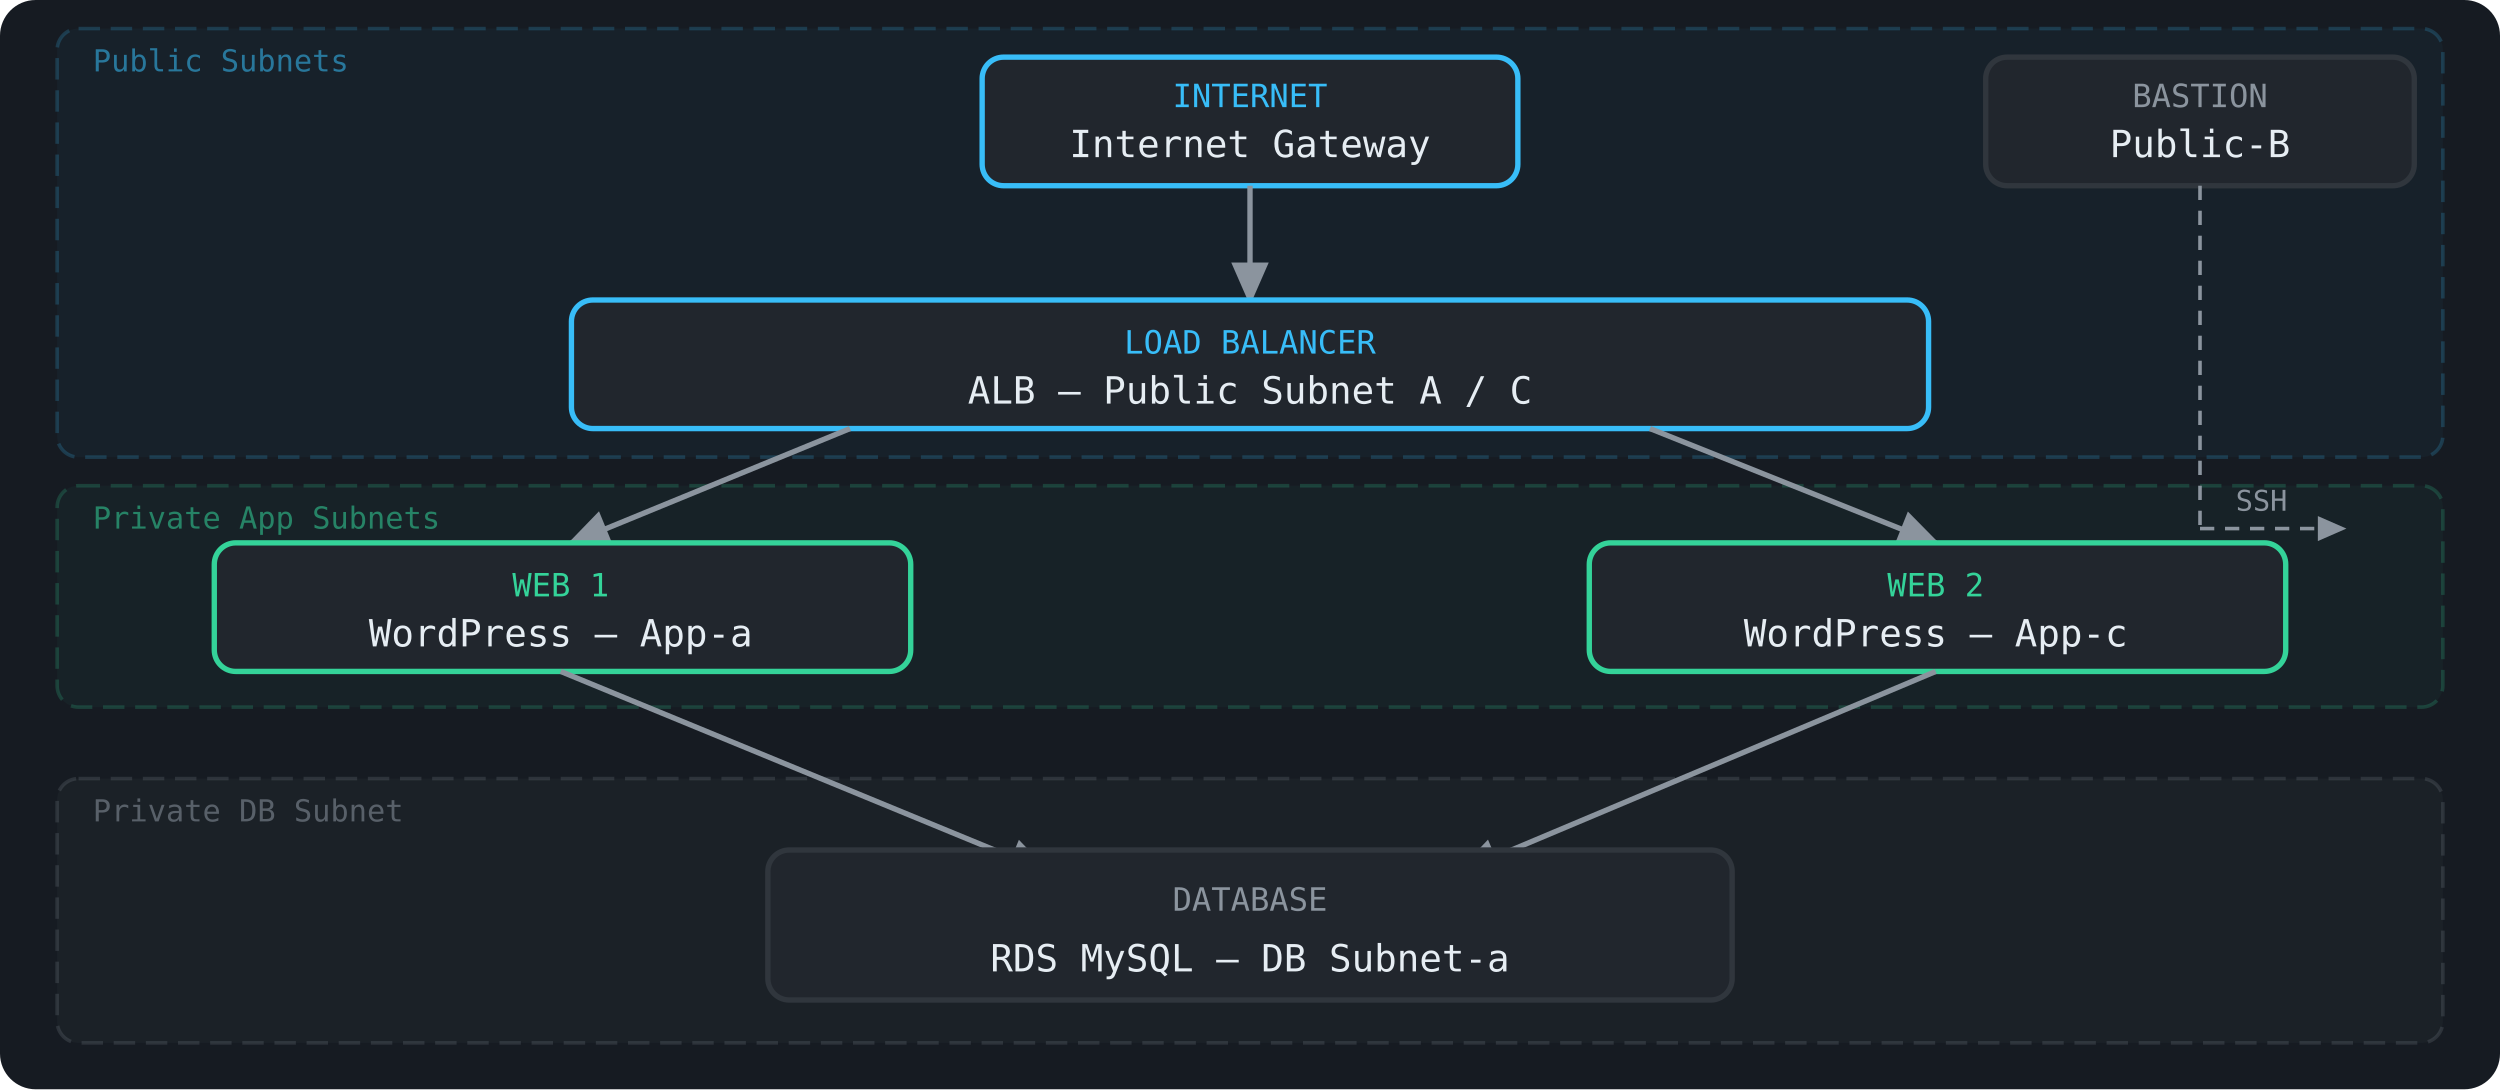
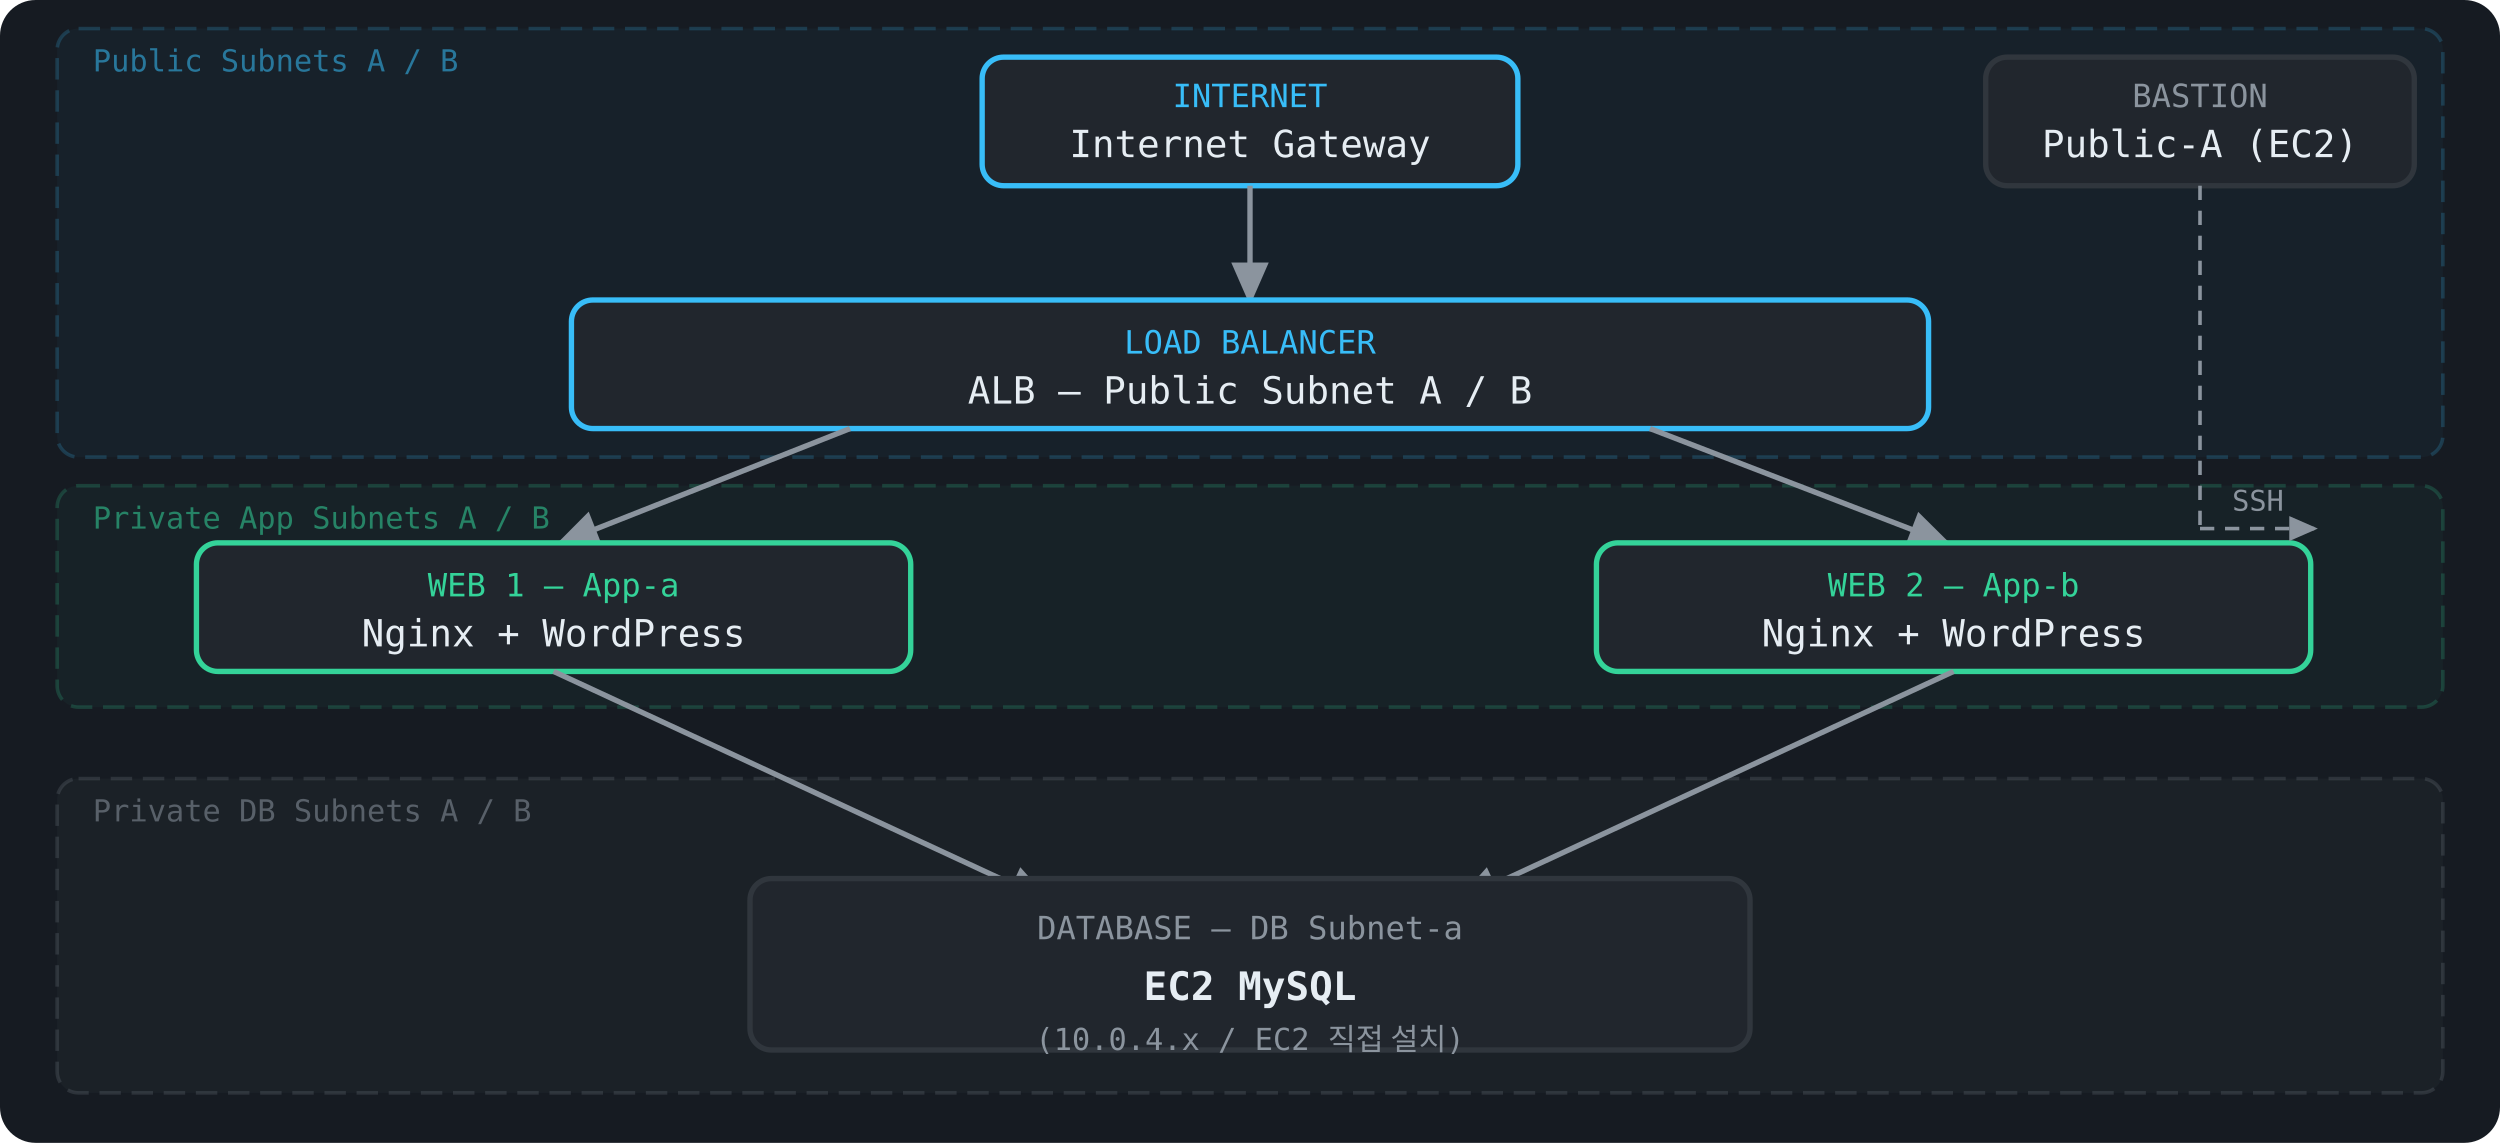
- <svg xmlns="http://www.w3.org/2000/svg" viewBox="0 0 700 305" style="font-family:'JetBrains Mono',monospace;display:block">
+ <svg xmlns="http://www.w3.org/2000/svg" viewBox="0 0 700 320" style="font-family:'JetBrains Mono',monospace;display:block">
  <defs>
    <marker id="b" markerWidth="8" markerHeight="7" refX="7" refY="3.5" orient="auto">
      <polygon points="0 0,8 3.5,0 7" fill="#8b949e" />
    </marker>
  </defs>
-   <rect width="700" height="305" rx="10" fill="#161b22" />
+   <rect width="700" height="320" rx="10" fill="#161b22" />
  <rect x="16" y="8" width="668" height="120" rx="6" fill="rgba(56,189,248,0.04)" stroke="rgba(56,189,248,0.2)" stroke-width="1" stroke-dasharray="6,3" />
-   <text x="26" y="20" fill="rgba(56,189,248,0.55)" font-size="8.5">Public Subnets</text>
+   <text x="26" y="20" fill="rgba(56,189,248,0.55)" font-size="8.5">Public Subnets A / B</text>
  <rect x="275" y="16" width="150" height="36" rx="6" fill="#21262d" stroke="#38bdf8" stroke-width="1.5" />
  <text x="350" y="30" fill="#38bdf8" font-size="9" text-anchor="middle">INTERNET</text>
  <text x="350" y="44" fill="#e6edf3" font-size="10.5" text-anchor="middle">Internet Gateway</text>
  <rect x="556" y="16" width="120" height="36" rx="6" fill="#21262d" stroke="#30363d" stroke-width="1.5" />
  <text x="616" y="30" fill="#8b949e" font-size="9" text-anchor="middle">BASTION</text>
-   <text x="616" y="44" fill="#e6edf3" font-size="10.5" text-anchor="middle">Public-B</text>
+   <text x="616" y="44" fill="#e6edf3" font-size="10.5" text-anchor="middle">Public-A (EC2)</text>
  <line x1="350" y1="52" x2="350" y2="84" stroke="#8b949e" stroke-width="1.5" marker-end="url(#b)" />
  <rect x="160" y="84" width="380" height="36" rx="6" fill="#21262d" stroke="#38bdf8" stroke-width="1.5" />
  <text x="350" y="99" fill="#38bdf8" font-size="9" text-anchor="middle">LOAD BALANCER</text>
-   <text x="350" y="113" fill="#e6edf3" font-size="10.5" text-anchor="middle">ALB — Public Subnet A / C</text>
+   <text x="350" y="113" fill="#e6edf3" font-size="10.5" text-anchor="middle">ALB — Public Subnet A / B</text>
  <rect x="16" y="136" width="668" height="62" rx="6" fill="rgba(52,211,153,0.04)" stroke="rgba(52,211,153,0.2)" stroke-width="1" stroke-dasharray="6,3" />
-   <text x="26" y="148" fill="rgba(52,211,153,0.55)" font-size="8.5">Private App Subnets</text>
-   <line x1="238" y1="120" x2="160" y2="152" stroke="#8b949e" stroke-width="1.5" marker-end="url(#b)" />
-   <line x1="462" y1="120" x2="542" y2="152" stroke="#8b949e" stroke-width="1.5" marker-end="url(#b)" />
-   <rect x="60" y="152" width="195" height="36" rx="6" fill="#21262d" stroke="#34d399" stroke-width="1.5" />
-   <text x="157" y="167" fill="#34d399" font-size="9" text-anchor="middle">WEB 1</text>
-   <text x="157" y="181" fill="#e6edf3" font-size="10.5" text-anchor="middle">WordPress — App-a</text>
-   <rect x="445" y="152" width="195" height="36" rx="6" fill="#21262d" stroke="#34d399" stroke-width="1.5" />
-   <text x="542" y="167" fill="#34d399" font-size="9" text-anchor="middle">WEB 2</text>
-   <text x="542" y="181" fill="#e6edf3" font-size="10.5" text-anchor="middle">WordPress — App-c</text>
+   <text x="26" y="148" fill="rgba(52,211,153,0.55)" font-size="8.5">Private App Subnets A / B</text>
+   <line x1="238" y1="120" x2="157" y2="152" stroke="#8b949e" stroke-width="1.5" marker-end="url(#b)" />
+   <line x1="462" y1="120" x2="545" y2="152" stroke="#8b949e" stroke-width="1.5" marker-end="url(#b)" />
+   <rect x="55" y="152" width="200" height="36" rx="6" fill="#21262d" stroke="#34d399" stroke-width="1.5" />
+   <text x="155" y="167" fill="#34d399" font-size="9" text-anchor="middle">WEB 1 — App-a</text>
+   <text x="155" y="181" fill="#e6edf3" font-size="10.5" text-anchor="middle">Nginx + WordPress</text>
+   <rect x="447" y="152" width="200" height="36" rx="6" fill="#21262d" stroke="#34d399" stroke-width="1.5" />
+   <text x="547" y="167" fill="#34d399" font-size="9" text-anchor="middle">WEB 2 — App-b</text>
+   <text x="547" y="181" fill="#e6edf3" font-size="10.5" text-anchor="middle">Nginx + WordPress</text>
  <line x1="616" y1="52" x2="616" y2="148" stroke="#8b949e" stroke-width="1" stroke-dasharray="4,3" />
-   <line x1="616" y1="148" x2="656" y2="148" stroke="#8b949e" stroke-width="1" stroke-dasharray="4,3" marker-end="url(#b)" />
-   <text x="626" y="143" fill="#8b949e" font-size="8">SSH</text>
-   <rect x="16" y="218" width="668" height="74" rx="6" fill="rgba(139,148,158,0.05)" stroke="rgba(139,148,158,0.2)" stroke-width="1" stroke-dasharray="6,3" />
-   <text x="26" y="230" fill="rgba(139,148,158,0.55)" font-size="8.5">Private DB Subnet</text>
-   <line x1="157" y1="188" x2="293" y2="244" stroke="#8b949e" stroke-width="1.5" marker-end="url(#b)" />
-   <line x1="542" y1="188" x2="409" y2="244" stroke="#8b949e" stroke-width="1.5" marker-end="url(#b)" />
-   <rect x="215" y="238" width="270" height="42" rx="6" fill="#21262d" stroke="#30363d" stroke-width="1.5" />
-   <text x="350" y="255" fill="#8b949e" font-size="9" text-anchor="middle">DATABASE</text>
-   <text x="350" y="272" fill="#e6edf3" font-size="10.5" text-anchor="middle">RDS MySQL — DB Subnet-a</text>
+   <line x1="616" y1="148" x2="648" y2="148" stroke="#8b949e" stroke-width="1" stroke-dasharray="4,3" marker-end="url(#b)" />
+   <text x="625" y="143" fill="#8b949e" font-size="8">SSH</text>
+   <rect x="16" y="218" width="668" height="88" rx="6" fill="rgba(139,148,158,0.05)" stroke="rgba(139,148,158,0.2)" stroke-width="1" stroke-dasharray="6,3" />
+   <text x="26" y="230" fill="rgba(139,148,158,0.55)" font-size="8.5">Private DB Subnets A / B</text>
+   <line x1="155" y1="188" x2="293" y2="252" stroke="#8b949e" stroke-width="1.5" marker-end="url(#b)" />
+   <line x1="547" y1="188" x2="409" y2="252" stroke="#8b949e" stroke-width="1.5" marker-end="url(#b)" />
+   <rect x="210" y="246" width="280" height="48" rx="6" fill="#21262d" stroke="#30363d" stroke-width="1.5" />
+   <text x="350" y="263" fill="#8b949e" font-size="9" text-anchor="middle">DATABASE — DB Subnet-a</text>
+   <text x="350" y="280" fill="#e6edf3" font-size="11" text-anchor="middle" font-weight="600">EC2 MySQL</text>
+   <text x="350" y="294" fill="#8b949e" font-size="8.5" text-anchor="middle">(10.0.4.x / EC2 직접 설치)</text>
</svg>
